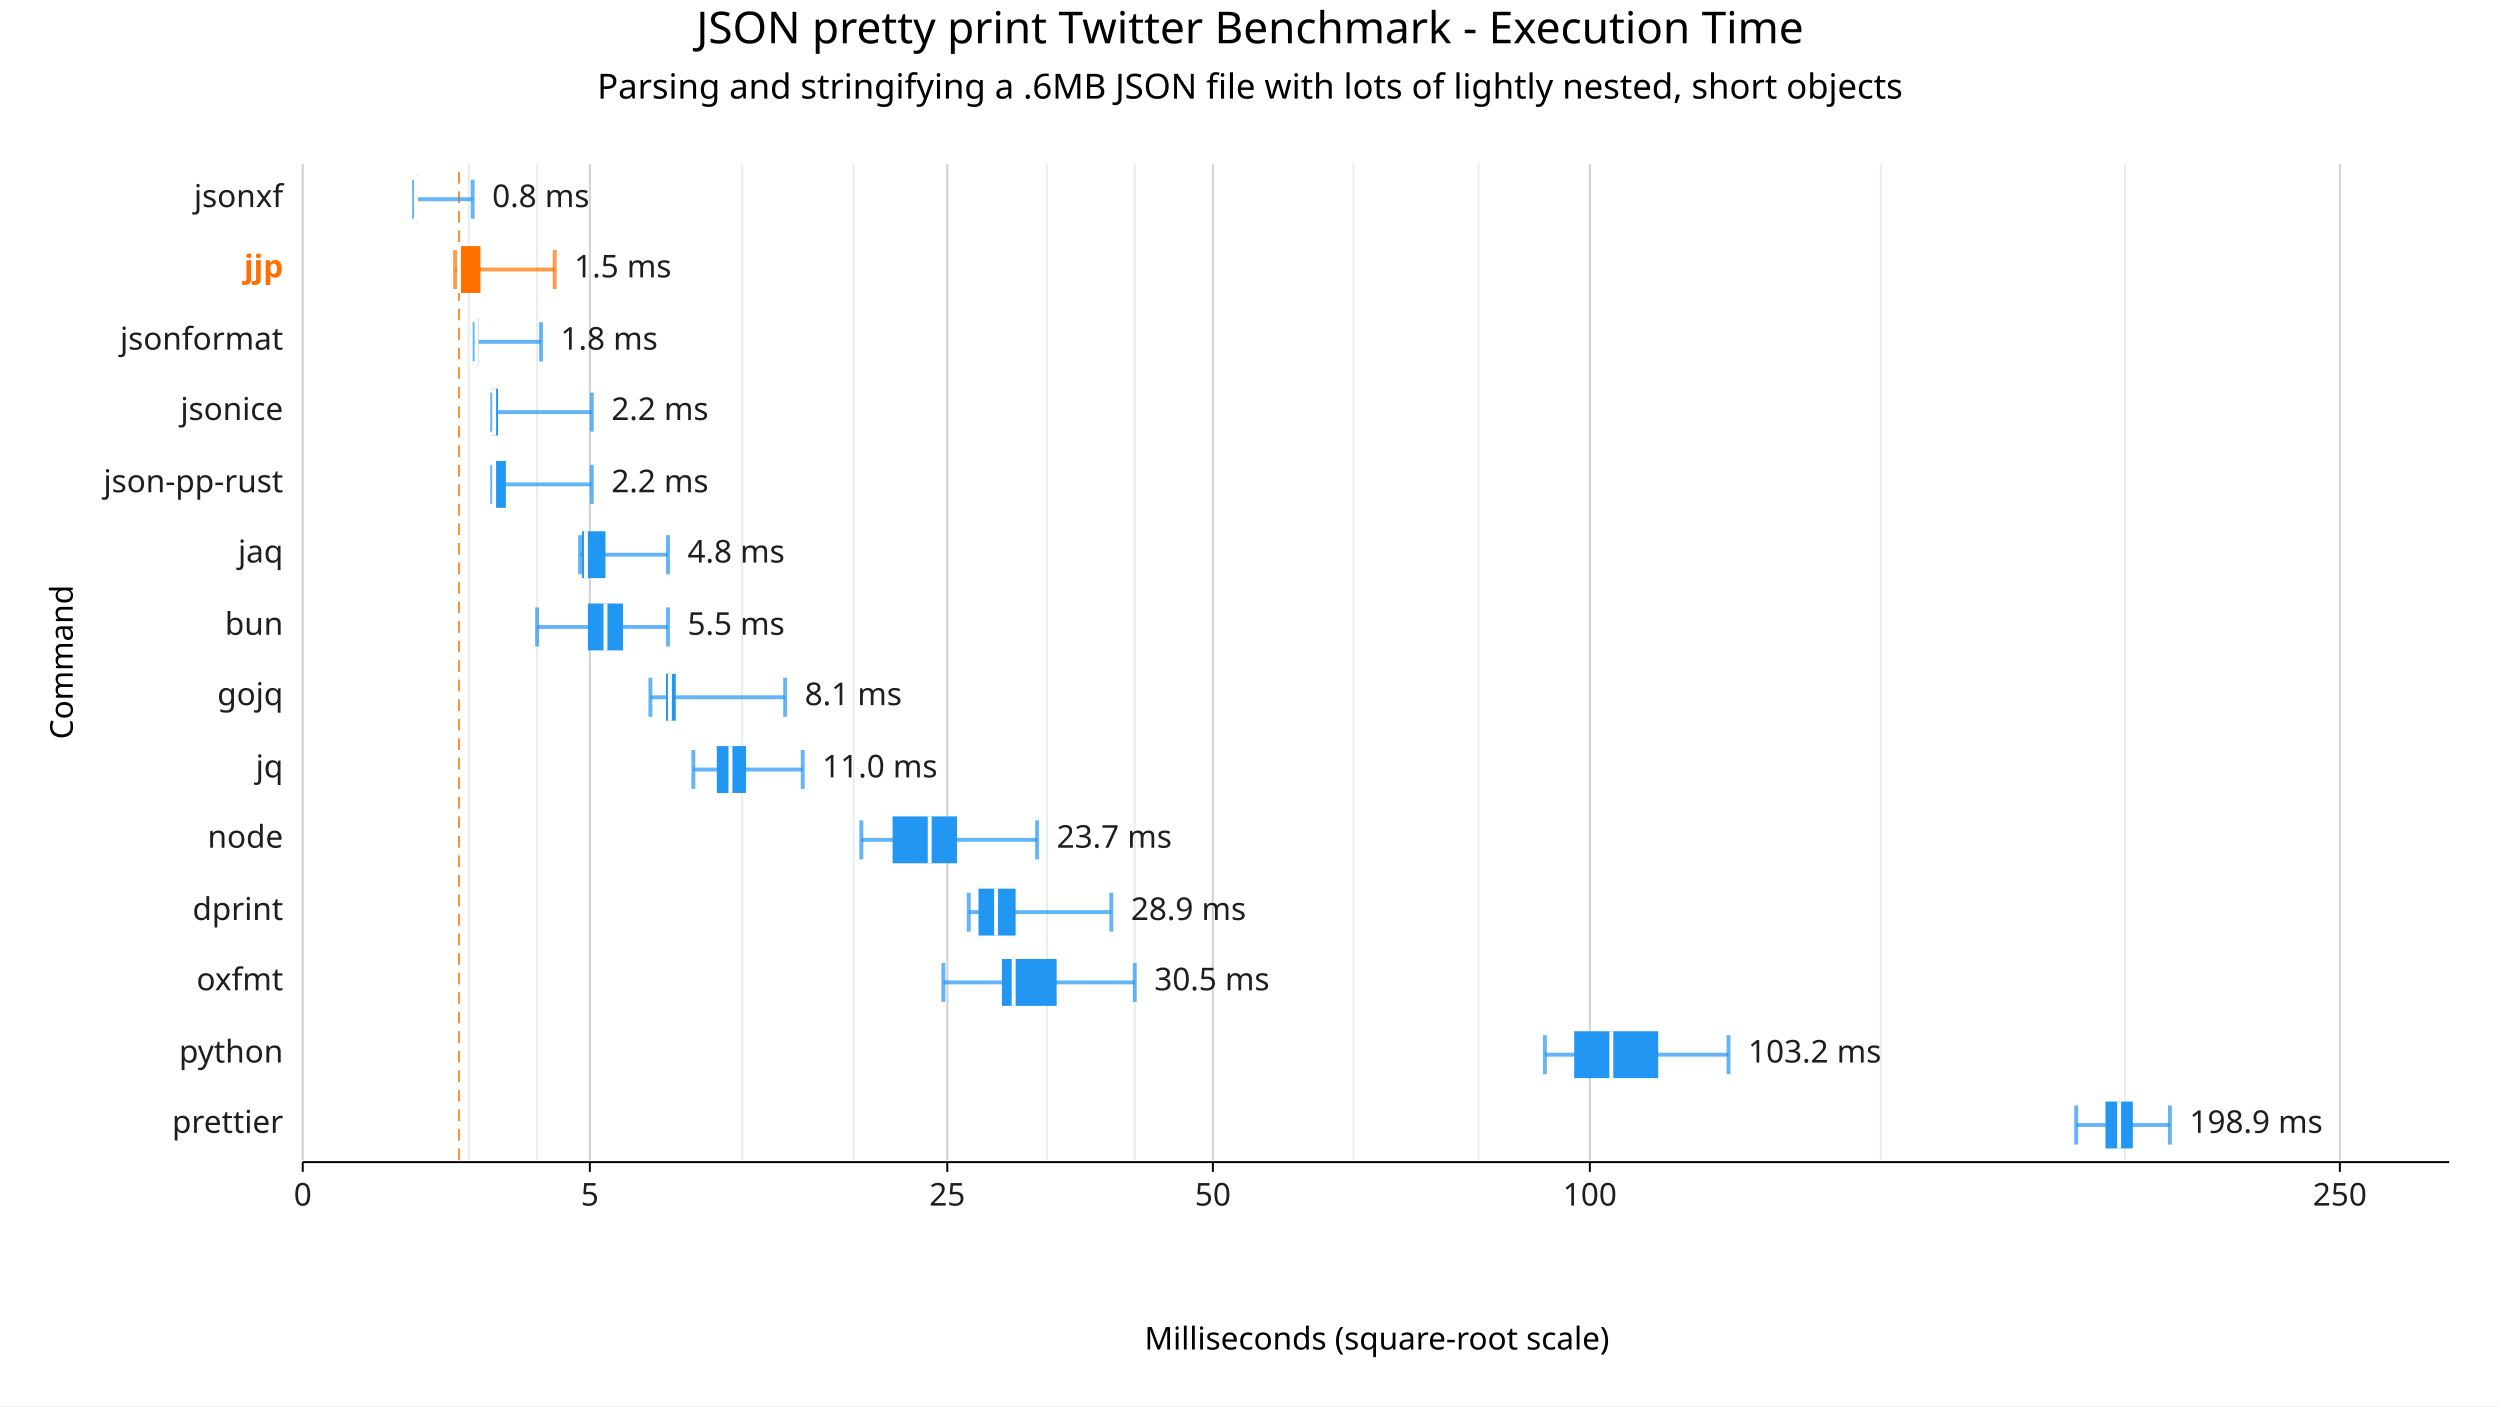
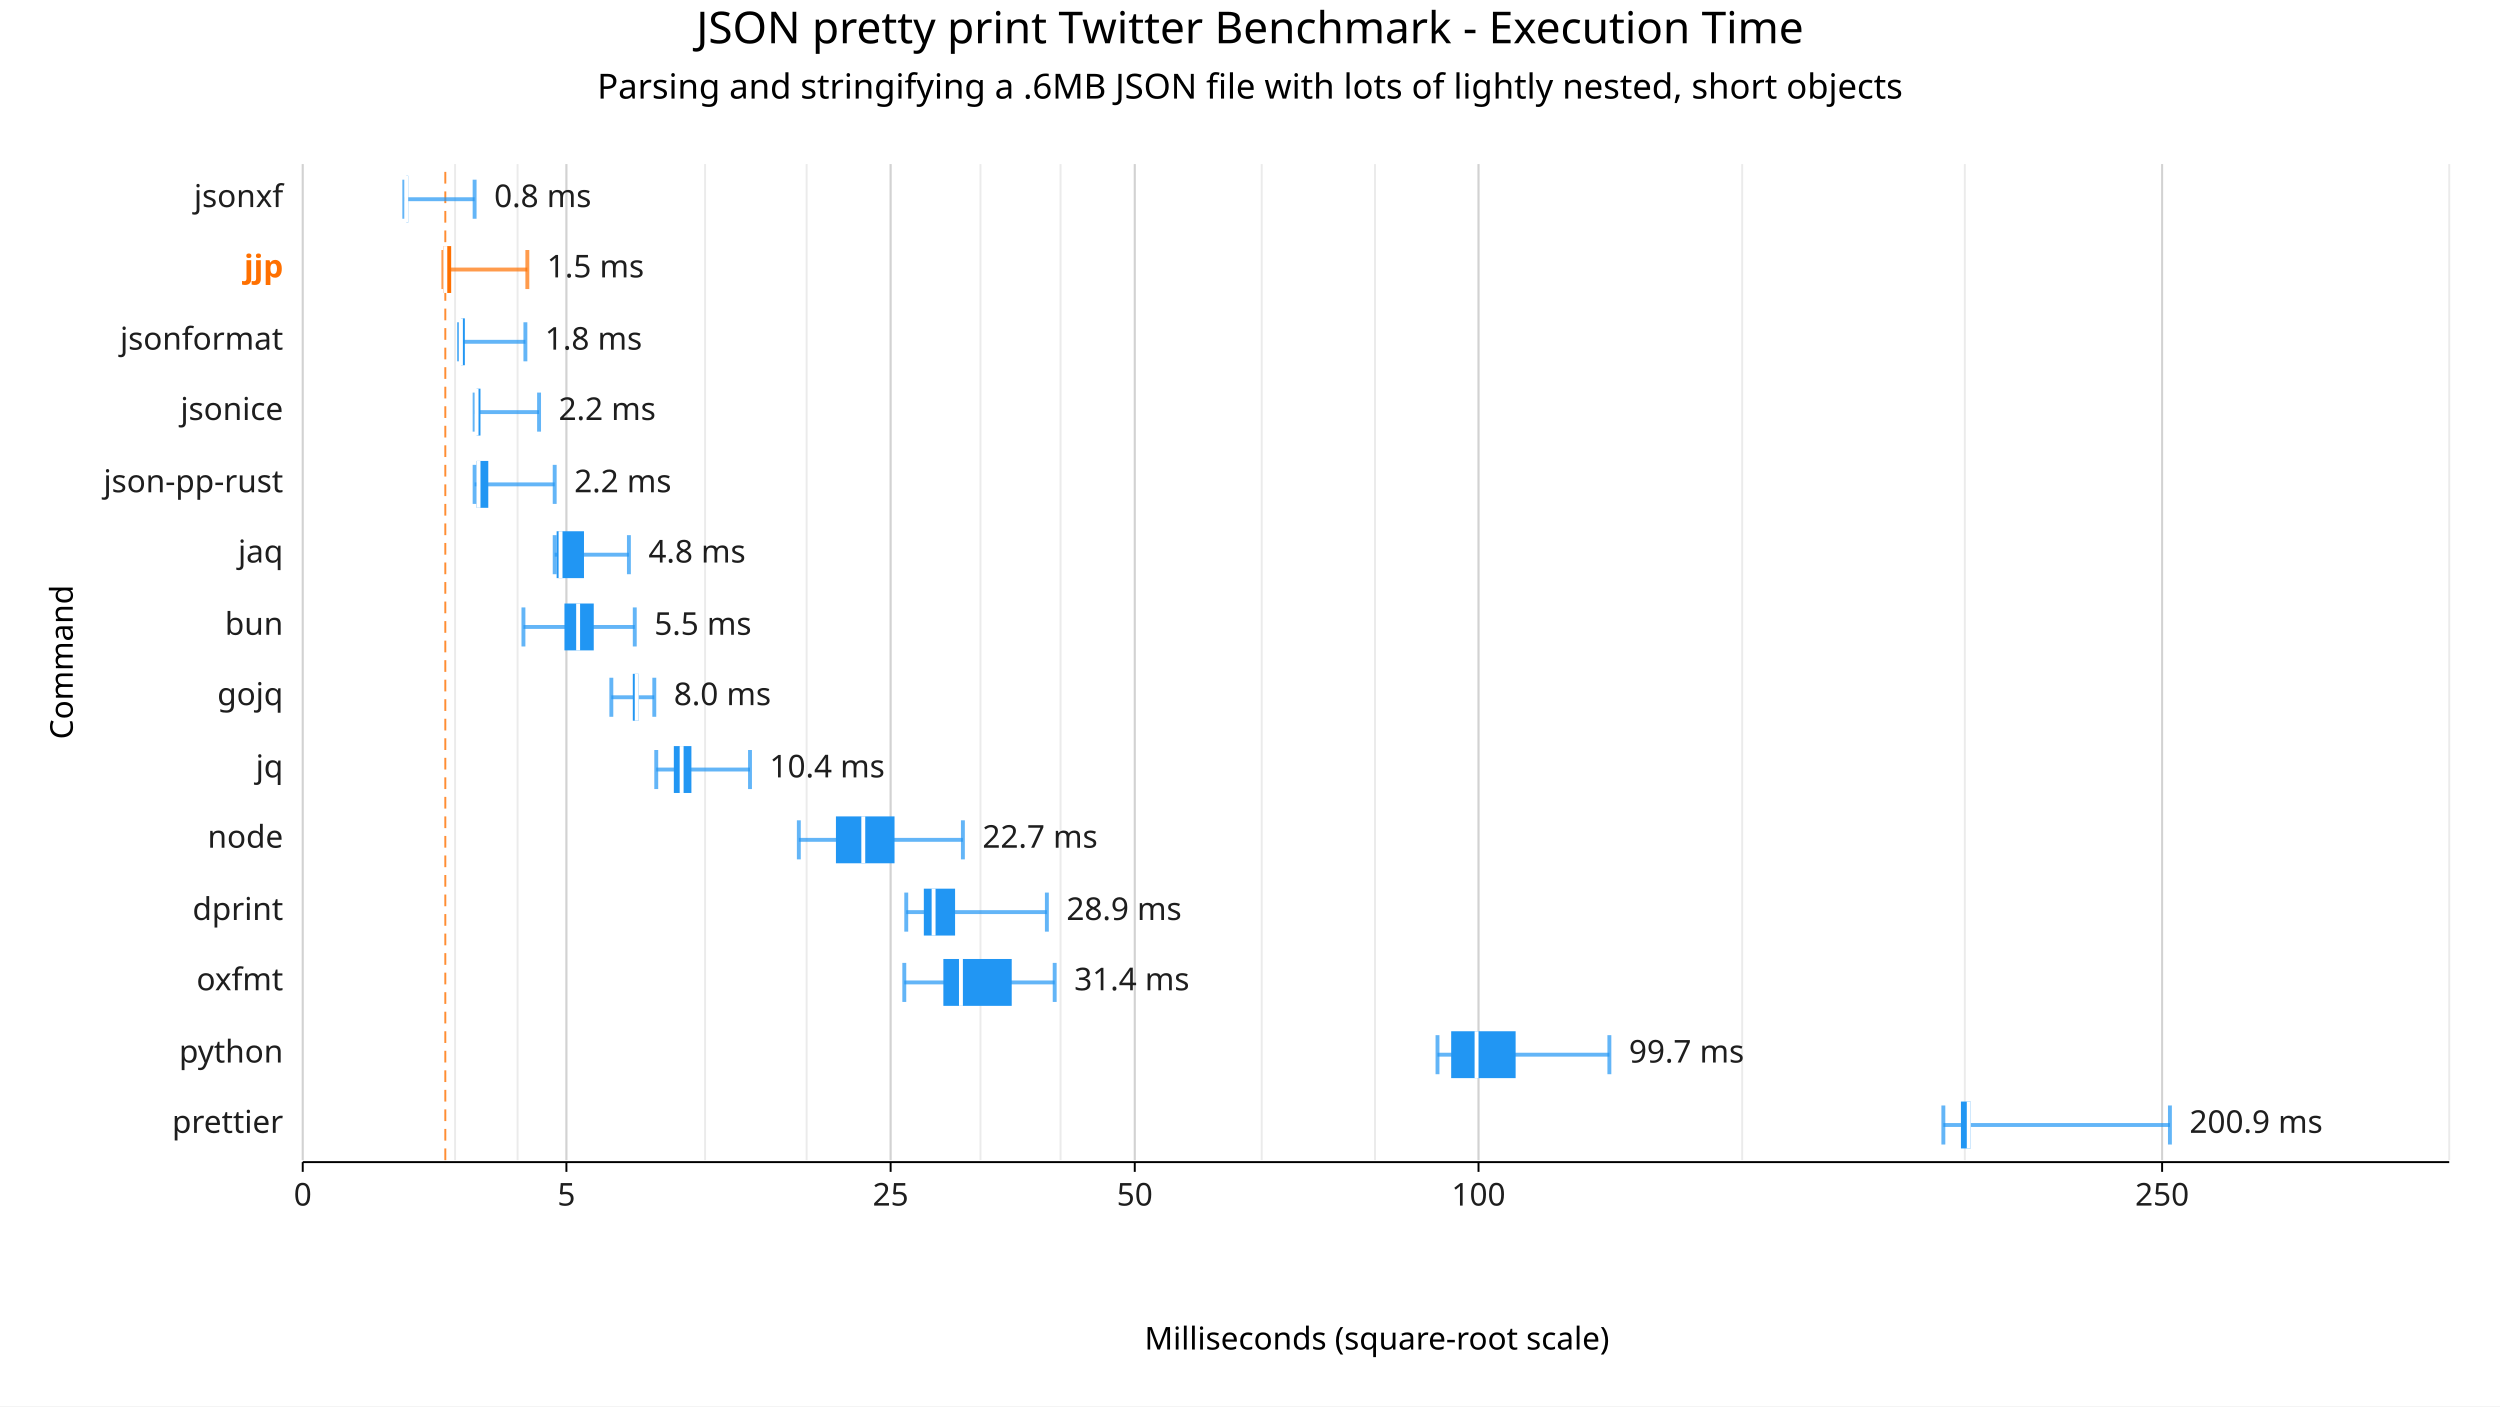
<svg xmlns="http://www.w3.org/2000/svg" width="1280" height="720" viewBox="0 0 1280 720">
-   <rect x="0" y="0" width="1280" height="720" opacity="1" fill="#FFFFFF" stroke="none" />
-   <text x="640" y="5" dy="0.76em" text-anchor="middle" font-family="sans-serif" font-size="22.581" opacity="1" fill="#000000">
- JSON pretty print Twitter Benchmark - Execution Time
- </text>
-   <text x="640" y="37" dy="0.76em" text-anchor="middle" font-family="sans-serif" font-size="17.742" opacity="1" fill="#000000">
- Parsing and stringifying a .6MB JSON file with lots of lightly nested, short objects
- </text>
-   <line opacity="1" stroke="#EBEBEB" stroke-width="1" x1="155" y1="594" x2="155" y2="84" />
-   <line opacity="1" stroke="#EBEBEB" stroke-width="1" x1="302" y1="594" x2="302" y2="84" />
-   <line opacity="1" stroke="#EBEBEB" stroke-width="1" x1="485" y1="594" x2="485" y2="84" />
-   <line opacity="1" stroke="#EBEBEB" stroke-width="1" x1="621" y1="594" x2="621" y2="84" />
-   <line opacity="1" stroke="#EBEBEB" stroke-width="1" x1="814" y1="594" x2="814" y2="84" />
-   <line opacity="1" stroke="#EBEBEB" stroke-width="1" x1="1198" y1="594" x2="1198" y2="84" />
-   <line opacity="1" stroke="#EBEBEB" stroke-width="1" x1="240" y1="594" x2="240" y2="84" />
-   <line opacity="1" stroke="#EBEBEB" stroke-width="1" x1="275" y1="594" x2="275" y2="84" />
-   <line opacity="1" stroke="#EBEBEB" stroke-width="1" x1="380" y1="594" x2="380" y2="84" />
-   <line opacity="1" stroke="#EBEBEB" stroke-width="1" x1="437" y1="594" x2="437" y2="84" />
-   <line opacity="1" stroke="#EBEBEB" stroke-width="1" x1="536" y1="594" x2="536" y2="84" />
-   <line opacity="1" stroke="#EBEBEB" stroke-width="1" x1="581" y1="594" x2="581" y2="84" />
-   <line opacity="1" stroke="#EBEBEB" stroke-width="1" x1="693" y1="594" x2="693" y2="84" />
-   <line opacity="1" stroke="#EBEBEB" stroke-width="1" x1="757" y1="594" x2="757" y2="84" />
-   <line opacity="1" stroke="#EBEBEB" stroke-width="1" x1="963" y1="594" x2="963" y2="84" />
-   <line opacity="1" stroke="#EBEBEB" stroke-width="1" x1="1088" y1="594" x2="1088" y2="84" />
-   <text x="25" y="339" dy="0.76em" text-anchor="middle" font-family="sans-serif" font-size="16.129" opacity="1" fill="#000000" transform="rotate(270, 25, 339)">
- Command
- </text>
-   <text x="705" y="695" dy="-0.5ex" text-anchor="middle" font-family="sans-serif" font-size="16.129" opacity="1" fill="#000000">
- Milliseconds (square-root scale)
- </text>
-   <line opacity="1" stroke="#D2D2D2" stroke-width="1" x1="155" y1="594" x2="155" y2="84" />
-   <line opacity="1" stroke="#D2D2D2" stroke-width="1" x1="302" y1="594" x2="302" y2="84" />
-   <line opacity="1" stroke="#D2D2D2" stroke-width="1" x1="485" y1="594" x2="485" y2="84" />
-   <line opacity="1" stroke="#D2D2D2" stroke-width="1" x1="621" y1="594" x2="621" y2="84" />
-   <line opacity="1" stroke="#D2D2D2" stroke-width="1" x1="814" y1="594" x2="814" y2="84" />
-   <line opacity="1" stroke="#D2D2D2" stroke-width="1" x1="1198" y1="594" x2="1198" y2="84" />
-   <polyline fill="none" opacity="1" stroke="#000000" stroke-width="1" points="155,595 1254,595 " />
-   <text x="155" y="605" dy="0.76em" text-anchor="middle" font-family="sans-serif" font-size="16.129" opacity="1" fill="#1E1E1E">
- 0
- </text>
-   <polyline fill="none" opacity="1" stroke="#000000" stroke-width="1" points="155,595 155,600 " />
-   <text x="302" y="605" dy="0.76em" text-anchor="middle" font-family="sans-serif" font-size="16.129" opacity="1" fill="#1E1E1E">
- 5
- </text>
-   <polyline fill="none" opacity="1" stroke="#000000" stroke-width="1" points="302,595 302,600 " />
-   <text x="485" y="605" dy="0.76em" text-anchor="middle" font-family="sans-serif" font-size="16.129" opacity="1" fill="#1E1E1E">
- 25
- </text>
-   <polyline fill="none" opacity="1" stroke="#000000" stroke-width="1" points="485,595 485,600 " />
-   <text x="621" y="605" dy="0.76em" text-anchor="middle" font-family="sans-serif" font-size="16.129" opacity="1" fill="#1E1E1E">
- 50
- </text>
-   <polyline fill="none" opacity="1" stroke="#000000" stroke-width="1" points="621,595 621,600 " />
-   <text x="814" y="605" dy="0.76em" text-anchor="middle" font-family="sans-serif" font-size="16.129" opacity="1" fill="#1E1E1E">
- 100
- </text>
-   <polyline fill="none" opacity="1" stroke="#000000" stroke-width="1" points="814,595 814,600 " />
-   <text x="1198" y="605" dy="0.76em" text-anchor="middle" font-family="sans-serif" font-size="16.129" opacity="1" fill="#1E1E1E">
- 250
- </text>
-   <polyline fill="none" opacity="1" stroke="#000000" stroke-width="1" points="1198,595 1198,600 " />
-   <polyline fill="none" opacity="0.8" stroke="#FF7000" stroke-width="1" points="235,594 235,588 " />
-   <polyline fill="none" opacity="0.8" stroke="#FF7000" stroke-width="1" points="235,584 235,578 " />
-   <polyline fill="none" opacity="0.8" stroke="#FF7000" stroke-width="1" points="235,574 235,568 " />
-   <polyline fill="none" opacity="0.8" stroke="#FF7000" stroke-width="1" points="235,564 235,558 " />
-   <polyline fill="none" opacity="0.8" stroke="#FF7000" stroke-width="1" points="235,554 235,548 " />
-   <polyline fill="none" opacity="0.8" stroke="#FF7000" stroke-width="1" points="235,544 235,538 " />
-   <polyline fill="none" opacity="0.8" stroke="#FF7000" stroke-width="1" points="235,534 235,528 " />
-   <polyline fill="none" opacity="0.8" stroke="#FF7000" stroke-width="1" points="235,524 235,518 " />
-   <polyline fill="none" opacity="0.8" stroke="#FF7000" stroke-width="1" points="235,514 235,508 " />
-   <polyline fill="none" opacity="0.8" stroke="#FF7000" stroke-width="1" points="235,504 235,498 " />
-   <polyline fill="none" opacity="0.8" stroke="#FF7000" stroke-width="1" points="235,494 235,488 " />
-   <polyline fill="none" opacity="0.8" stroke="#FF7000" stroke-width="1" points="235,484 235,478 " />
-   <polyline fill="none" opacity="0.8" stroke="#FF7000" stroke-width="1" points="235,474 235,468 " />
-   <polyline fill="none" opacity="0.8" stroke="#FF7000" stroke-width="1" points="235,464 235,458 " />
-   <polyline fill="none" opacity="0.8" stroke="#FF7000" stroke-width="1" points="235,454 235,448 " />
-   <polyline fill="none" opacity="0.8" stroke="#FF7000" stroke-width="1" points="235,444 235,438 " />
-   <polyline fill="none" opacity="0.8" stroke="#FF7000" stroke-width="1" points="235,434 235,428 " />
-   <polyline fill="none" opacity="0.8" stroke="#FF7000" stroke-width="1" points="235,424 235,418 " />
-   <polyline fill="none" opacity="0.8" stroke="#FF7000" stroke-width="1" points="235,414 235,408 " />
-   <polyline fill="none" opacity="0.8" stroke="#FF7000" stroke-width="1" points="235,404 235,398 " />
-   <polyline fill="none" opacity="0.8" stroke="#FF7000" stroke-width="1" points="235,394 235,388 " />
-   <polyline fill="none" opacity="0.8" stroke="#FF7000" stroke-width="1" points="235,384 235,378 " />
-   <polyline fill="none" opacity="0.8" stroke="#FF7000" stroke-width="1" points="235,374 235,368 " />
-   <polyline fill="none" opacity="0.8" stroke="#FF7000" stroke-width="1" points="235,364 235,358 " />
-   <polyline fill="none" opacity="0.8" stroke="#FF7000" stroke-width="1" points="235,354 235,348 " />
-   <polyline fill="none" opacity="0.8" stroke="#FF7000" stroke-width="1" points="235,344 235,338 " />
-   <polyline fill="none" opacity="0.8" stroke="#FF7000" stroke-width="1" points="235,334 235,328 " />
-   <polyline fill="none" opacity="0.8" stroke="#FF7000" stroke-width="1" points="235,324 235,318 " />
-   <polyline fill="none" opacity="0.8" stroke="#FF7000" stroke-width="1" points="235,314 235,308 " />
-   <polyline fill="none" opacity="0.8" stroke="#FF7000" stroke-width="1" points="235,304 235,298 " />
-   <polyline fill="none" opacity="0.8" stroke="#FF7000" stroke-width="1" points="235,294 235,288 " />
-   <polyline fill="none" opacity="0.8" stroke="#FF7000" stroke-width="1" points="235,284 235,278 " />
-   <polyline fill="none" opacity="0.8" stroke="#FF7000" stroke-width="1" points="235,274 235,268 " />
-   <polyline fill="none" opacity="0.8" stroke="#FF7000" stroke-width="1" points="235,264 235,258 " />
-   <polyline fill="none" opacity="0.8" stroke="#FF7000" stroke-width="1" points="235,254 235,248 " />
-   <polyline fill="none" opacity="0.8" stroke="#FF7000" stroke-width="1" points="235,244 235,238 " />
-   <polyline fill="none" opacity="0.8" stroke="#FF7000" stroke-width="1" points="235,234 235,228 " />
-   <polyline fill="none" opacity="0.8" stroke="#FF7000" stroke-width="1" points="235,224 235,218 " />
-   <polyline fill="none" opacity="0.8" stroke="#FF7000" stroke-width="1" points="235,214 235,208 " />
-   <polyline fill="none" opacity="0.8" stroke="#FF7000" stroke-width="1" points="235,204 235,198 " />
-   <polyline fill="none" opacity="0.8" stroke="#FF7000" stroke-width="1" points="235,194 235,188 " />
-   <polyline fill="none" opacity="0.8" stroke="#FF7000" stroke-width="1" points="235,184 235,178 " />
-   <polyline fill="none" opacity="0.8" stroke="#FF7000" stroke-width="1" points="235,174 235,168 " />
-   <polyline fill="none" opacity="0.8" stroke="#FF7000" stroke-width="1" points="235,164 235,158 " />
-   <polyline fill="none" opacity="0.8" stroke="#FF7000" stroke-width="1" points="235,154 235,148 " />
-   <polyline fill="none" opacity="0.8" stroke="#FF7000" stroke-width="1" points="235,144 235,138 " />
-   <polyline fill="none" opacity="0.8" stroke="#FF7000" stroke-width="1" points="235,134 235,128 " />
-   <polyline fill="none" opacity="0.8" stroke="#FF7000" stroke-width="1" points="235,124 235,118 " />
-   <polyline fill="none" opacity="0.8" stroke="#FF7000" stroke-width="1" points="235,114 235,108 " />
-   <polyline fill="none" opacity="0.8" stroke="#FF7000" stroke-width="1" points="235,104 235,98 " />
-   <polyline fill="none" opacity="0.8" stroke="#FF7000" stroke-width="1" points="235,94 235,88 " />
-   <polyline fill="none" opacity="0.7" stroke="#2196F3" stroke-width="2" points="1063,576 1111,576 " />
-   <polyline fill="none" opacity="1" stroke="#2196F3" stroke-width="24" points="1078,576 1092,576 " />
-   <polyline fill="none" opacity="0.7" stroke="#2196F3" stroke-width="2" points="1063,566 1063,586 " />
-   <polyline fill="none" opacity="0.7" stroke="#2196F3" stroke-width="2" points="1111,566 1111,586 " />
-   <polyline fill="none" opacity="1" stroke="#FFFFFF" stroke-width="2" points="1085,564 1085,588 " />
-   <text x="1121" y="576" dy="0.5ex" text-anchor="start" font-family="sans-serif" font-size="16.129" opacity="1" fill="#1E1E1E">
- 198.9 ms
- </text>
-   <text x="145" y="576" dy="0.5ex" text-anchor="end" font-family="sans-serif" font-size="16.129" opacity="1" fill="#1E1E1E">
- prettier
- </text>
-   <polyline fill="none" opacity="0.7" stroke="#2196F3" stroke-width="2" points="791,540 885,540 " />
-   <polyline fill="none" opacity="1" stroke="#2196F3" stroke-width="24" points="806,540 849,540 " />
-   <polyline fill="none" opacity="0.7" stroke="#2196F3" stroke-width="2" points="791,530 791,550 " />
-   <polyline fill="none" opacity="0.7" stroke="#2196F3" stroke-width="2" points="885,530 885,550 " />
-   <polyline fill="none" opacity="1" stroke="#FFFFFF" stroke-width="2" points="825,528 825,552 " />
-   <text x="895" y="540" dy="0.5ex" text-anchor="start" font-family="sans-serif" font-size="16.129" opacity="1" fill="#1E1E1E">
- 103.2 ms
- </text>
-   <text x="145" y="540" dy="0.5ex" text-anchor="end" font-family="sans-serif" font-size="16.129" opacity="1" fill="#1E1E1E">
- python
- </text>
-   <polyline fill="none" opacity="0.7" stroke="#2196F3" stroke-width="2" points="483,503 581,503 " />
-   <polyline fill="none" opacity="1" stroke="#2196F3" stroke-width="24" points="513,503 541,503 " />
-   <polyline fill="none" opacity="0.7" stroke="#2196F3" stroke-width="2" points="483,493 483,513 " />
-   <polyline fill="none" opacity="0.7" stroke="#2196F3" stroke-width="2" points="581,493 581,513 " />
-   <polyline fill="none" opacity="1" stroke="#FFFFFF" stroke-width="2" points="519,491 519,515 " />
-   <text x="591" y="503" dy="0.5ex" text-anchor="start" font-family="sans-serif" font-size="16.129" opacity="1" fill="#1E1E1E">
- 30.5 ms
- </text>
-   <text x="145" y="503" dy="0.5ex" text-anchor="end" font-family="sans-serif" font-size="16.129" opacity="1" fill="#1E1E1E">
- oxfmt
- </text>
-   <polyline fill="none" opacity="0.7" stroke="#2196F3" stroke-width="2" points="496,467 569,467 " />
-   <polyline fill="none" opacity="1" stroke="#2196F3" stroke-width="24" points="501,467 520,467 " />
-   <polyline fill="none" opacity="0.7" stroke="#2196F3" stroke-width="2" points="496,457 496,477 " />
-   <polyline fill="none" opacity="0.7" stroke="#2196F3" stroke-width="2" points="569,457 569,477 " />
-   <polyline fill="none" opacity="1" stroke="#FFFFFF" stroke-width="2" points="510,455 510,479 " />
-   <text x="579" y="467" dy="0.5ex" text-anchor="start" font-family="sans-serif" font-size="16.129" opacity="1" fill="#1E1E1E">
- 28.9 ms
- </text>
-   <text x="145" y="467" dy="0.5ex" text-anchor="end" font-family="sans-serif" font-size="16.129" opacity="1" fill="#1E1E1E">
- dprint
- </text>
-   <polyline fill="none" opacity="0.7" stroke="#2196F3" stroke-width="2" points="441,430 531,430 " />
-   <polyline fill="none" opacity="1" stroke="#2196F3" stroke-width="24" points="457,430 490,430 " />
-   <polyline fill="none" opacity="0.7" stroke="#2196F3" stroke-width="2" points="441,420 441,440 " />
-   <polyline fill="none" opacity="0.7" stroke="#2196F3" stroke-width="2" points="531,420 531,440 " />
-   <polyline fill="none" opacity="1" stroke="#FFFFFF" stroke-width="2" points="476,418 476,442 " />
-   <text x="541" y="430" dy="0.5ex" text-anchor="start" font-family="sans-serif" font-size="16.129" opacity="1" fill="#1E1E1E">
- 23.7 ms
- </text>
-   <text x="145" y="430" dy="0.5ex" text-anchor="end" font-family="sans-serif" font-size="16.129" opacity="1" fill="#1E1E1E">
- node
- </text>
-   <polyline fill="none" opacity="0.7" stroke="#2196F3" stroke-width="2" points="355,394 411,394 " />
-   <polyline fill="none" opacity="1" stroke="#2196F3" stroke-width="24" points="367,394 382,394 " />
-   <polyline fill="none" opacity="0.7" stroke="#2196F3" stroke-width="2" points="355,384 355,404 " />
-   <polyline fill="none" opacity="0.7" stroke="#2196F3" stroke-width="2" points="411,384 411,404 " />
-   <polyline fill="none" opacity="1" stroke="#FFFFFF" stroke-width="2" points="374,382 374,406 " />
-   <text x="421" y="394" dy="0.5ex" text-anchor="start" font-family="sans-serif" font-size="16.129" opacity="1" fill="#1E1E1E">
- 11.0 ms
- </text>
-   <text x="145" y="394" dy="0.5ex" text-anchor="end" font-family="sans-serif" font-size="16.129" opacity="1" fill="#1E1E1E">
- jq
- </text>
-   <polyline fill="none" opacity="0.7" stroke="#2196F3" stroke-width="2" points="333,357 402,357 " />
-   <polyline fill="none" opacity="1" stroke="#2196F3" stroke-width="24" points="341,357 346,357 " />
-   <polyline fill="none" opacity="0.7" stroke="#2196F3" stroke-width="2" points="333,347 333,367 " />
-   <polyline fill="none" opacity="0.7" stroke="#2196F3" stroke-width="2" points="402,347 402,367 " />
-   <polyline fill="none" opacity="1" stroke="#FFFFFF" stroke-width="2" points="343,345 343,369 " />
-   <text x="412" y="357" dy="0.5ex" text-anchor="start" font-family="sans-serif" font-size="16.129" opacity="1" fill="#1E1E1E">
- 8.1 ms
- </text>
-   <text x="145" y="357" dy="0.5ex" text-anchor="end" font-family="sans-serif" font-size="16.129" opacity="1" fill="#1E1E1E">
- gojq
- </text>
-   <polyline fill="none" opacity="0.7" stroke="#2196F3" stroke-width="2" points="275,321 342,321 " />
-   <polyline fill="none" opacity="1" stroke="#2196F3" stroke-width="24" points="301,321 319,321 " />
-   <polyline fill="none" opacity="0.7" stroke="#2196F3" stroke-width="2" points="275,311 275,331 " />
-   <polyline fill="none" opacity="0.7" stroke="#2196F3" stroke-width="2" points="342,311 342,331 " />
-   <polyline fill="none" opacity="1" stroke="#FFFFFF" stroke-width="2" points="310,309 310,333 " />
-   <text x="352" y="321" dy="0.5ex" text-anchor="start" font-family="sans-serif" font-size="16.129" opacity="1" fill="#1E1E1E">
- 5.5 ms
- </text>
-   <text x="145" y="321" dy="0.5ex" text-anchor="end" font-family="sans-serif" font-size="16.129" opacity="1" fill="#1E1E1E">
- bun
- </text>
-   <polyline fill="none" opacity="0.7" stroke="#2196F3" stroke-width="2" points="297,284 342,284 " />
-   <polyline fill="none" opacity="1" stroke="#2196F3" stroke-width="24" points="298,284 310,284 " />
-   <polyline fill="none" opacity="0.7" stroke="#2196F3" stroke-width="2" points="297,274 297,294 " />
-   <polyline fill="none" opacity="0.7" stroke="#2196F3" stroke-width="2" points="342,274 342,294 " />
-   <polyline fill="none" opacity="1" stroke="#FFFFFF" stroke-width="2" points="300,272 300,296 " />
-   <text x="352" y="284" dy="0.5ex" text-anchor="start" font-family="sans-serif" font-size="16.129" opacity="1" fill="#1E1E1E">
- 4.8 ms
- </text>
-   <text x="145" y="284" dy="0.5ex" text-anchor="end" font-family="sans-serif" font-size="16.129" opacity="1" fill="#1E1E1E">
- jaq
- </text>
-   <polyline fill="none" opacity="0.7" stroke="#2196F3" stroke-width="2" points="252,248 303,248 " />
-   <polyline fill="none" opacity="1" stroke="#2196F3" stroke-width="24" points="253,248 259,248 " />
-   <polyline fill="none" opacity="0.7" stroke="#2196F3" stroke-width="2" points="252,238 252,258 " />
-   <polyline fill="none" opacity="0.7" stroke="#2196F3" stroke-width="2" points="303,238 303,258 " />
-   <polyline fill="none" opacity="1" stroke="#FFFFFF" stroke-width="2" points="253,236 253,260 " />
-   <text x="313" y="248" dy="0.5ex" text-anchor="start" font-family="sans-serif" font-size="16.129" opacity="1" fill="#1E1E1E">
- 2.2 ms
- </text>
-   <text x="145" y="248" dy="0.5ex" text-anchor="end" font-family="sans-serif" font-size="16.129" opacity="1" fill="#1E1E1E">
- json-pp-rust
- </text>
-   <polyline fill="none" opacity="0.7" stroke="#2196F3" stroke-width="2" points="252,211 303,211 " />
-   <polyline fill="none" opacity="1" stroke="#2196F3" stroke-width="24" points="252,211 255,211 " />
-   <polyline fill="none" opacity="0.7" stroke="#2196F3" stroke-width="2" points="252,201 252,221 " />
-   <polyline fill="none" opacity="0.7" stroke="#2196F3" stroke-width="2" points="303,201 303,221 " />
-   <polyline fill="none" opacity="1" stroke="#FFFFFF" stroke-width="2" points="253,199 253,223 " />
-   <text x="313" y="211" dy="0.5ex" text-anchor="start" font-family="sans-serif" font-size="16.129" opacity="1" fill="#1E1E1E">
- 2.2 ms
- </text>
-   <text x="145" y="211" dy="0.5ex" text-anchor="end" font-family="sans-serif" font-size="16.129" opacity="1" fill="#1E1E1E">
- jsonice
- </text>
-   <polyline fill="none" opacity="0.7" stroke="#2196F3" stroke-width="2" points="243,175 277,175 " />
-   <polyline fill="none" opacity="1" stroke="#2196F3" stroke-width="24" points="244,175 245,175 " />
-   <polyline fill="none" opacity="0.7" stroke="#2196F3" stroke-width="2" points="243,165 243,185 " />
-   <polyline fill="none" opacity="0.7" stroke="#2196F3" stroke-width="2" points="277,165 277,185 " />
-   <polyline fill="none" opacity="1" stroke="#FFFFFF" stroke-width="2" points="244,163 244,187 " />
-   <text x="287" y="175" dy="0.5ex" text-anchor="start" font-family="sans-serif" font-size="16.129" opacity="1" fill="#1E1E1E">
- 1.8 ms
- </text>
-   <text x="145" y="175" dy="0.5ex" text-anchor="end" font-family="sans-serif" font-size="16.129" opacity="1" fill="#1E1E1E">
- jsonformat
- </text>
-   <polyline fill="none" opacity="0.7" stroke="#FF7000" stroke-width="2" points="233,138 284,138 " />
-   <polyline fill="none" opacity="1" stroke="#FF7000" stroke-width="24" points="234,138 246,138 " />
-   <polyline fill="none" opacity="0.7" stroke="#FF7000" stroke-width="2" points="233,128 233,148 " />
-   <polyline fill="none" opacity="0.7" stroke="#FF7000" stroke-width="2" points="284,128 284,148 " />
-   <polyline fill="none" opacity="1" stroke="#FFFFFF" stroke-width="2" points="235,126 235,150 " />
-   <text x="294" y="138" dy="0.5ex" text-anchor="start" font-family="sans-serif" font-size="16.129" opacity="1" fill="#1E1E1E">
- 1.5 ms
- </text>
-   <text x="145" y="138" dy="0.5ex" text-anchor="end" font-family="sans-serif" font-size="16.129" opacity="1" fill="#FF7000" font-weight="bold">
- jjp
- </text>
-   <polyline fill="none" opacity="0.7" stroke="#2196F3" stroke-width="2" points="212,102 242,102 " />
-   <polyline fill="none" opacity="1" stroke="#2196F3" stroke-width="24" points="213,102 214,102 " />
-   <polyline fill="none" opacity="0.7" stroke="#2196F3" stroke-width="2" points="212,92 212,112 " />
-   <polyline fill="none" opacity="0.7" stroke="#2196F3" stroke-width="2" points="242,92 242,112 " />
-   <polyline fill="none" opacity="1" stroke="#FFFFFF" stroke-width="2" points="213,90 213,114 " />
-   <text x="252" y="102" dy="0.5ex" text-anchor="start" font-family="sans-serif" font-size="16.129" opacity="1" fill="#1E1E1E">
- 0.8 ms
- </text>
-   <text x="145" y="102" dy="0.5ex" text-anchor="end" font-family="sans-serif" font-size="16.129" opacity="1" fill="#1E1E1E">
- jsonxf
- </text>
+   <path fill="#fff" d="M0 0h1280v720H0Z" />
+   <text x="640" y="5" fill="#000" dy=".76em" font-family="sans-serif" font-size="22.581px" text-anchor="middle">JSON pretty print Twitter Benchmark - Execution Time</text>
+   <text x="640" y="37" fill="#000" dy=".76em" font-family="sans-serif" font-size="17.742px" text-anchor="middle">Parsing and stringifying a .6MB JSON file with lots of lightly nested, short objects</text>
+   <path stroke="#ebebeb" d="M155 594V84M290 594V84M456 594V84M581 594V84M757 594V84M1107 594V84M233 594V84M265 594V84M361 594V84M413 594V84M502 594V84M543 594V84M646 594V84M704 594V84M892 594V84M1006 594V84M1254 594V84" />
+   <text x="25" y="339" fill="#000" dy=".76em" font-family="sans-serif" font-size="16.129px" text-anchor="middle" transform="rotate(270 25 339)">Command</text>
+   <text x="705" y="695" fill="#000" dy="-.5ex" font-family="sans-serif" font-size="16.129px" text-anchor="middle">Milliseconds (square-root scale)</text>
+   <path stroke="#d2d2d2" d="M155 594V84M290 594V84M456 594V84M581 594V84M757 594V84M1107 594V84" />
+   <path fill="none" stroke="#000" d="M155 595h1099" />
+   <text x="155" y="605" fill="#1e1e1e" dy=".76em" font-family="sans-serif" font-size="16.129px" text-anchor="middle">0</text>
+   <path fill="none" stroke="#000" d="M155 595v5" />
+   <text x="290" y="605" fill="#1e1e1e" dy=".76em" font-family="sans-serif" font-size="16.129px" text-anchor="middle">5</text>
+   <path fill="none" stroke="#000" d="M290 595v5" />
+   <text x="456" y="605" fill="#1e1e1e" dy=".76em" font-family="sans-serif" font-size="16.129px" text-anchor="middle">25</text>
+   <path fill="none" stroke="#000" d="M456 595v5" />
+   <text x="581" y="605" fill="#1e1e1e" dy=".76em" font-family="sans-serif" font-size="16.129px" text-anchor="middle">50</text>
+   <path fill="none" stroke="#000" d="M581 595v5" />
+   <text x="757" y="605" fill="#1e1e1e" dy=".76em" font-family="sans-serif" font-size="16.129px" text-anchor="middle">100</text>
+   <path fill="none" stroke="#000" d="M757 595v5" />
+   <text x="1107" y="605" fill="#1e1e1e" dy=".76em" font-family="sans-serif" font-size="16.129px" text-anchor="middle">250</text>
+   <path fill="none" stroke="#000" d="M1107 595v5" />
+   <path fill="none" stroke="#ff7000" d="M228 594v-6M228 584v-6M228 574v-6M228 564v-6M228 554v-6M228 544v-6M228 534v-6M228 524v-6M228 514v-6M228 504v-6M228 494v-6M228 484v-6M228 474v-6M228 464v-6M228 454v-6M228 444v-6M228 434v-6M228 424v-6M228 414v-6M228 404v-6M228 394v-6M228 384v-6M228 374v-6M228 364v-6M228 354v-6M228 344v-6M228 334v-6M228 324v-6M228 314v-6M228 304v-6M228 294v-6M228 284v-6M228 274v-6M228 264v-6M228 254v-6M228 244v-6M228 234v-6M228 224v-6M228 214v-6M228 204v-6M228 194v-6M228 184v-6M228 174v-6M228 164v-6M228 154v-6M228 144v-6M228 134v-6M228 124v-6M228 114v-6M228 104v-6M228 94v-6" opacity=".8" />
+   <path fill="none" stroke="#2196f3" stroke-width="2" d="M995 576h116" opacity=".7" />
+   <path fill="none" stroke="#2196f3" stroke-width="24" d="M1004 576h5" />
+   <path fill="none" stroke="#2196f3" stroke-width="2" d="M995 566v20M1111 566v20" opacity=".7" />
+   <path fill="none" stroke="#fff" stroke-width="2" d="M1008 564v24" />
+   <text x="1121" y="576" fill="#1e1e1e" dy=".5ex" font-family="sans-serif" font-size="16.129px">200.9 ms</text>
+   <text x="145" y="576" fill="#1e1e1e" dy=".5ex" font-family="sans-serif" font-size="16.129px" text-anchor="end">prettier</text>
+   <path fill="none" stroke="#2196f3" stroke-width="2" d="M736 540h88" opacity=".7" />
+   <path fill="none" stroke="#2196f3" stroke-width="24" d="M743 540h33" />
+   <path fill="none" stroke="#2196f3" stroke-width="2" d="M736 530v20M824 530v20" opacity=".7" />
+   <path fill="none" stroke="#fff" stroke-width="2" d="M756 528v24" />
+   <text x="834" y="540" fill="#1e1e1e" dy=".5ex" font-family="sans-serif" font-size="16.129px">99.7 ms</text>
+   <text x="145" y="540" fill="#1e1e1e" dy=".5ex" font-family="sans-serif" font-size="16.129px" text-anchor="end">python</text>
+   <path fill="none" stroke="#2196f3" stroke-width="2" d="M463 503h77" opacity=".7" />
+   <path fill="none" stroke="#2196f3" stroke-width="24" d="M483 503h35" />
+   <path fill="none" stroke="#2196f3" stroke-width="2" d="M463 493v20M540 493v20" opacity=".7" />
+   <path fill="none" stroke="#fff" stroke-width="2" d="M492 491v24" />
+   <text x="550" y="503" fill="#1e1e1e" dy=".5ex" font-family="sans-serif" font-size="16.129px">31.4 ms</text>
+   <text x="145" y="503" fill="#1e1e1e" dy=".5ex" font-family="sans-serif" font-size="16.129px" text-anchor="end">oxfmt</text>
+   <path fill="none" stroke="#2196f3" stroke-width="2" d="M464 467h72" opacity=".7" />
+   <path fill="none" stroke="#2196f3" stroke-width="24" d="M473 467h16" />
+   <path fill="none" stroke="#2196f3" stroke-width="2" d="M464 457v20M536 457v20" opacity=".7" />
+   <path fill="none" stroke="#fff" stroke-width="2" d="M478 455v24" />
+   <text x="546" y="467" fill="#1e1e1e" dy=".5ex" font-family="sans-serif" font-size="16.129px">28.9 ms</text>
+   <text x="145" y="467" fill="#1e1e1e" dy=".5ex" font-family="sans-serif" font-size="16.129px" text-anchor="end">dprint</text>
+   <path fill="none" stroke="#2196f3" stroke-width="2" d="M409 430h84" opacity=".7" />
+   <path fill="none" stroke="#2196f3" stroke-width="24" d="M428 430h30" />
+   <path fill="none" stroke="#2196f3" stroke-width="2" d="M409 420v20M493 420v20" opacity=".7" />
+   <path fill="none" stroke="#fff" stroke-width="2" d="M442 418v24" />
+   <text x="503" y="430" fill="#1e1e1e" dy=".5ex" font-family="sans-serif" font-size="16.129px">22.7 ms</text>
+   <text x="145" y="430" fill="#1e1e1e" dy=".5ex" font-family="sans-serif" font-size="16.129px" text-anchor="end">node</text>
+   <path fill="none" stroke="#2196f3" stroke-width="2" d="M336 394h48" opacity=".7" />
+   <path fill="none" stroke="#2196f3" stroke-width="24" d="M345 394h9" />
+   <path fill="none" stroke="#2196f3" stroke-width="2" d="M336 384v20M384 384v20" opacity=".7" />
+   <path fill="none" stroke="#fff" stroke-width="2" d="M349 382v24" />
+   <text x="394" y="394" fill="#1e1e1e" dy=".5ex" font-family="sans-serif" font-size="16.129px">10.4 ms</text>
+   <text x="145" y="394" fill="#1e1e1e" dy=".5ex" font-family="sans-serif" font-size="16.129px" text-anchor="end">jq</text>
+   <path fill="none" stroke="#2196f3" stroke-width="2" d="M313 357h22" opacity=".7" />
+   <path fill="none" stroke="#2196f3" stroke-width="24" d="M324 357h3" />
+   <path fill="none" stroke="#2196f3" stroke-width="2" d="M313 347v20M335 347v20" opacity=".7" />
+   <path fill="none" stroke="#fff" stroke-width="2" d="M326 345v24" />
+   <text x="345" y="357" fill="#1e1e1e" dy=".5ex" font-family="sans-serif" font-size="16.129px">8.0 ms</text>
+   <text x="145" y="357" fill="#1e1e1e" dy=".5ex" font-family="sans-serif" font-size="16.129px" text-anchor="end">gojq</text>
+   <path fill="none" stroke="#2196f3" stroke-width="2" d="M268 321h57" opacity=".7" />
+   <path fill="none" stroke="#2196f3" stroke-width="24" d="M289 321h15" />
+   <path fill="none" stroke="#2196f3" stroke-width="2" d="M268 311v20M325 311v20" opacity=".7" />
+   <path fill="none" stroke="#fff" stroke-width="2" d="M296 309v24" />
+   <text x="335" y="321" fill="#1e1e1e" dy=".5ex" font-family="sans-serif" font-size="16.129px">5.5 ms</text>
+   <text x="145" y="321" fill="#1e1e1e" dy=".5ex" font-family="sans-serif" font-size="16.129px" text-anchor="end">bun</text>
+   <path fill="none" stroke="#2196f3" stroke-width="2" d="M284 284h38" opacity=".7" />
+   <path fill="none" stroke="#2196f3" stroke-width="24" d="M285 284h14" />
+   <path fill="none" stroke="#2196f3" stroke-width="2" d="M284 274v20M322 274v20" opacity=".7" />
+   <path fill="none" stroke="#fff" stroke-width="2" d="M287 272v24" />
+   <text x="332" y="284" fill="#1e1e1e" dy=".5ex" font-family="sans-serif" font-size="16.129px">4.8 ms</text>
+   <text x="145" y="284" fill="#1e1e1e" dy=".5ex" font-family="sans-serif" font-size="16.129px" text-anchor="end">jaq</text>
+   <path fill="none" stroke="#2196f3" stroke-width="2" d="M243 248h41" opacity=".7" />
+   <path fill="none" stroke="#2196f3" stroke-width="24" d="M244 248h6" />
+   <path fill="none" stroke="#2196f3" stroke-width="2" d="M243 238v20M284 238v20" opacity=".7" />
+   <path fill="none" stroke="#fff" stroke-width="2" d="M245 236v24" />
+   <text x="294" y="248" fill="#1e1e1e" dy=".5ex" font-family="sans-serif" font-size="16.129px">2.2 ms</text>
+   <text x="145" y="248" fill="#1e1e1e" dy=".5ex" font-family="sans-serif" font-size="16.129px" text-anchor="end">json-pp-rust</text>
+   <path fill="none" stroke="#2196f3" stroke-width="2" d="M243 211h33" opacity=".7" />
+   <path fill="none" stroke="#2196f3" stroke-width="24" d="M244 211h2" />
+   <path fill="none" stroke="#2196f3" stroke-width="2" d="M243 201v20M276 201v20" opacity=".7" />
+   <path fill="none" stroke="#fff" stroke-width="2" d="M244 199v24" />
+   <text x="286" y="211" fill="#1e1e1e" dy=".5ex" font-family="sans-serif" font-size="16.129px">2.2 ms</text>
+   <text x="145" y="211" fill="#1e1e1e" dy=".5ex" font-family="sans-serif" font-size="16.129px" text-anchor="end">jsonice</text>
+   <path fill="none" stroke="#2196f3" stroke-width="2" d="M235 175h34" opacity=".7" />
+   <path fill="none" stroke="#2196f3" stroke-width="24" d="M236 175h2" />
+   <path fill="none" stroke="#2196f3" stroke-width="2" d="M235 165v20M269 165v20" opacity=".7" />
+   <path fill="none" stroke="#fff" stroke-width="2" d="M236 163v24" />
+   <text x="279" y="175" fill="#1e1e1e" dy=".5ex" font-family="sans-serif" font-size="16.129px">1.8 ms</text>
+   <text x="145" y="175" fill="#1e1e1e" dy=".5ex" font-family="sans-serif" font-size="16.129px" text-anchor="end">jsonformat</text>
+   <path fill="none" stroke="#ff7000" stroke-width="2" d="M227 138h43" opacity=".7" />
+   <path fill="none" stroke="#ff7000" stroke-width="24" d="M227 138h4" />
+   <path fill="none" stroke="#ff7000" stroke-width="2" d="M227 128v20M270 128v20" opacity=".7" />
+   <path fill="none" stroke="#fff" stroke-width="2" d="M228 126v24" />
+   <text x="280" y="138" fill="#1e1e1e" dy=".5ex" font-family="sans-serif" font-size="16.129px">1.5 ms</text>
+   <text x="145" y="138" fill="#ff7000" dy=".5ex" font-family="sans-serif" font-size="16.129px" font-weight="700" text-anchor="end">jjp</text>
+   <path fill="none" stroke="#2196f3" stroke-width="2" d="M207 102h36" opacity=".7" />
+   <path fill="none" stroke="#2196f3" stroke-width="24" d="M208 102h1" />
+   <path fill="none" stroke="#2196f3" stroke-width="2" d="M207 92v20M243 92v20" opacity=".7" />
+   <path fill="none" stroke="#fff" stroke-width="2" d="M208 90v24" />
+   <text x="253" y="102" fill="#1e1e1e" dy=".5ex" font-family="sans-serif" font-size="16.129px">0.8 ms</text>
+   <text x="145" y="102" fill="#1e1e1e" dy=".5ex" font-family="sans-serif" font-size="16.129px" text-anchor="end">jsonxf</text>
</svg>
